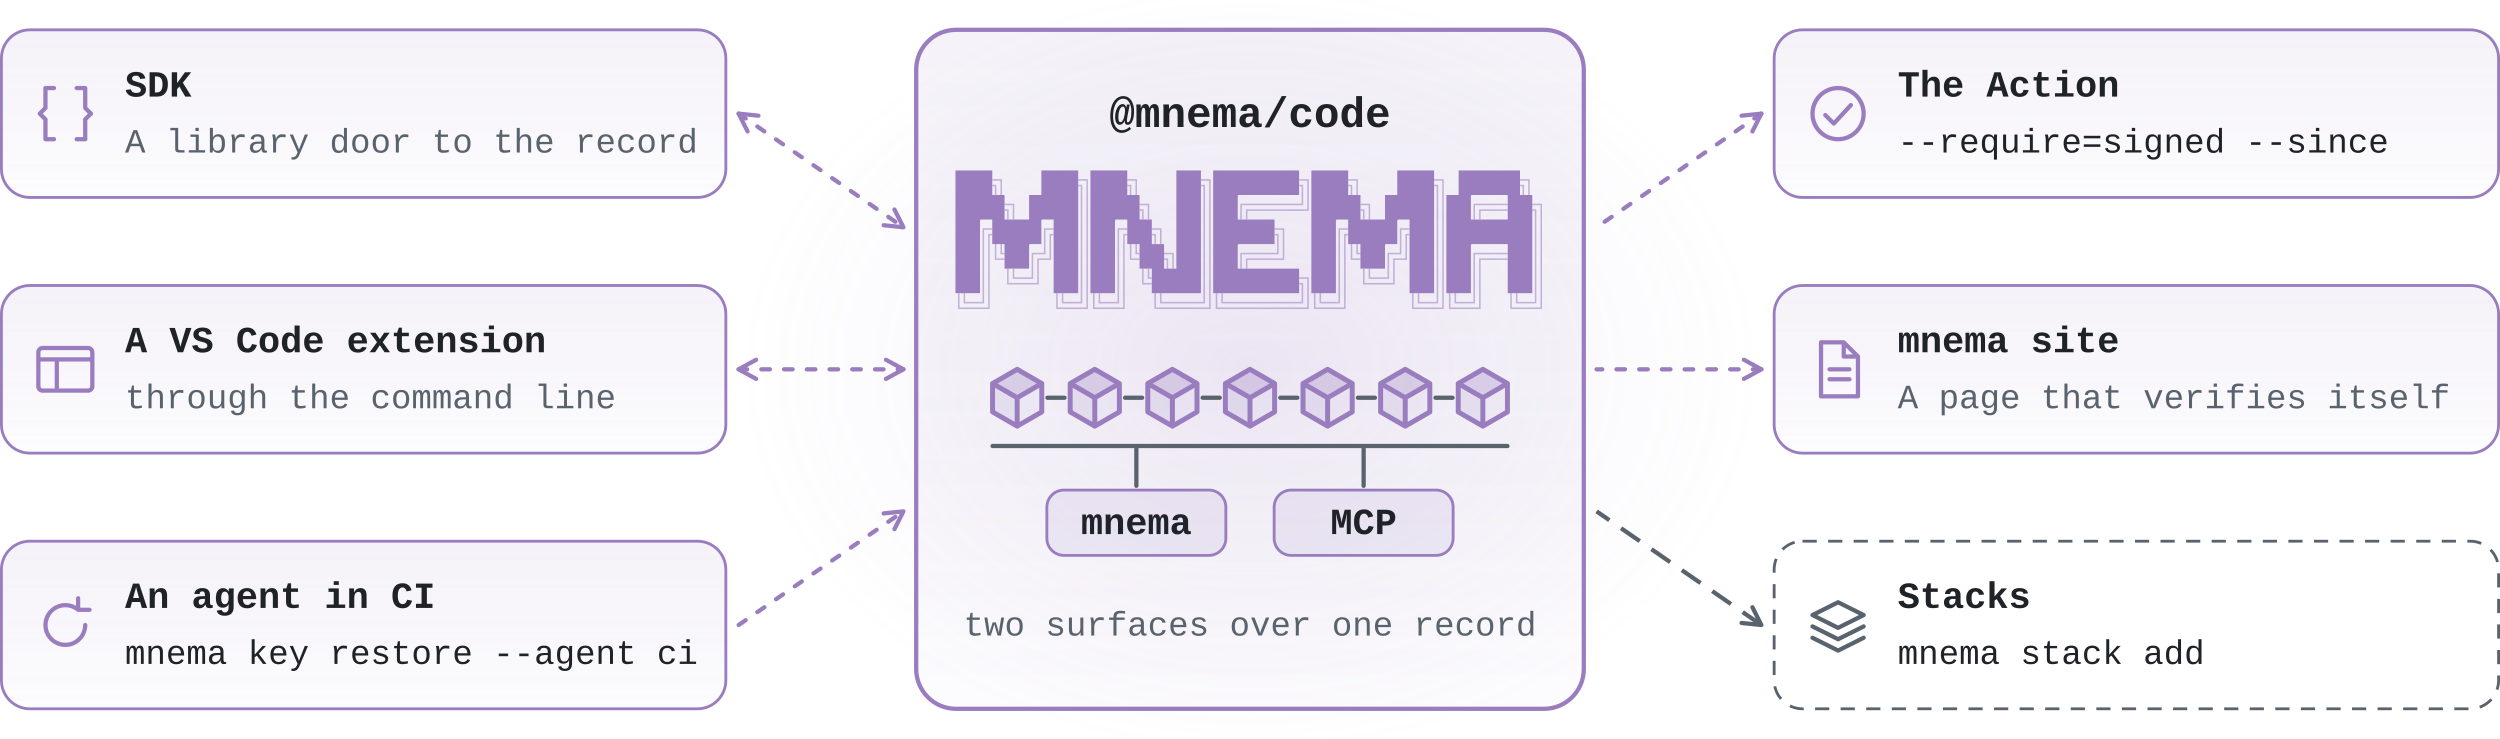
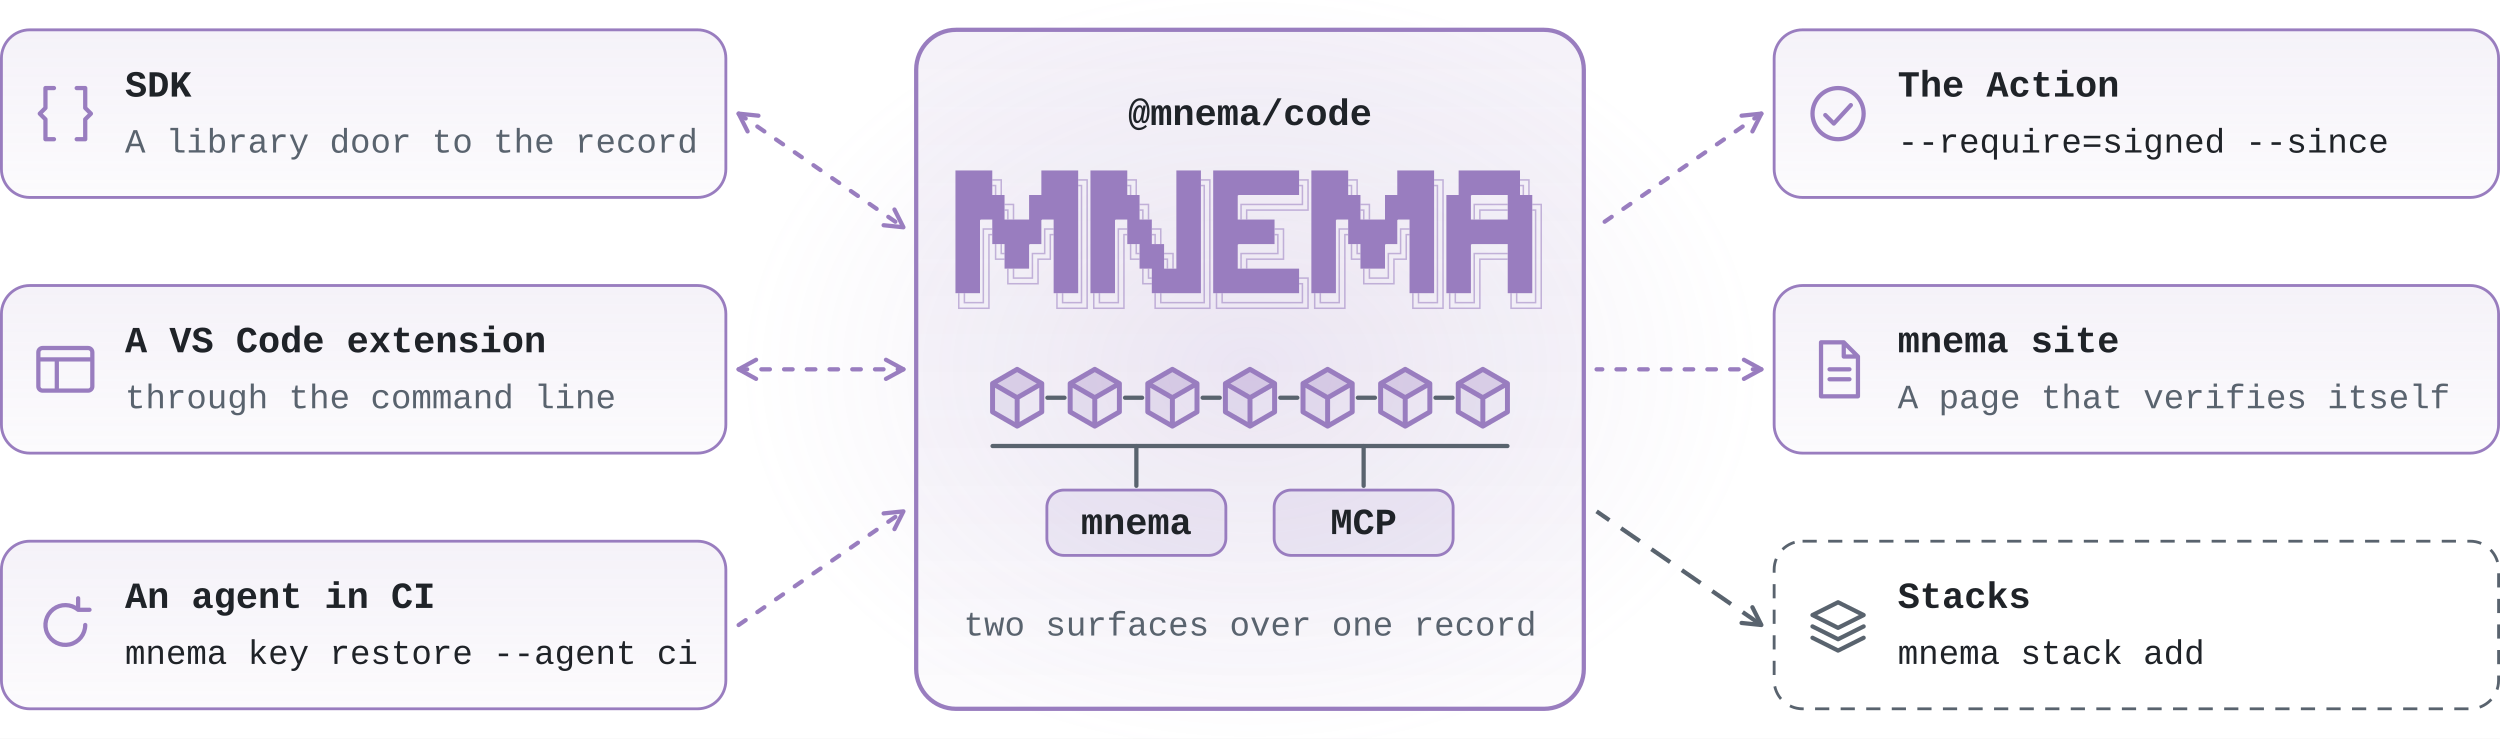
<svg xmlns="http://www.w3.org/2000/svg" width="880" height="260" viewBox="0 0 880 260" role="img" aria-label="The mnema family: @mnema/code, the command line and the MCP server over one record, with the SDK, a VS Code extension, an agent in CI, the GitHub Action, mnema site and Stacks around it">
  <style>
.a{animation-duration:14s;animation-iteration-count:infinite;animation-timing-function:ease-in-out}
@keyframes k0{0%{opacity:0}1.43%{opacity:0}3.57%{opacity:1}92.86%{opacity:1}95%{opacity:0}100%{opacity:0}}
@keyframes k1{0%{opacity:0}1.43%{opacity:0}3.57%{opacity:1}92.86%{opacity:1}95%{opacity:0}100%{opacity:0}}
@keyframes k2{0%{opacity:0}2.86%{opacity:0}5%{opacity:1}92.86%{opacity:1}95%{opacity:0}100%{opacity:0}}
@keyframes k3{0%{opacity:0}3.57%{opacity:0}5.71%{opacity:1}92.86%{opacity:1}95%{opacity:0}100%{opacity:0}}
@keyframes k4{0%{opacity:0}5.71%{opacity:0}7.86%{opacity:1}92.86%{opacity:1}95%{opacity:0}100%{opacity:0}}
@keyframes k5{0%{opacity:0}7.14%{opacity:0}9.29%{opacity:1}92.86%{opacity:1}95%{opacity:0}100%{opacity:0}}
@keyframes k6{0%{opacity:0}8.57%{opacity:0}10.71%{opacity:1}92.86%{opacity:1}95%{opacity:0}100%{opacity:0}}
@keyframes k7{0%{opacity:0}22.14%{opacity:0}24.29%{opacity:1}92.86%{opacity:1}95%{opacity:0}100%{opacity:0}}
@keyframes k8{0%{opacity:0}33.57%{opacity:0}35.71%{opacity:1}92.86%{opacity:1}95%{opacity:0}100%{opacity:0}}
@keyframes k9{0%{opacity:0}47.14%{opacity:0}49.29%{opacity:1}92.86%{opacity:1}95%{opacity:0}100%{opacity:0}}
@keyframes k10{0%{opacity:0}81.43%{opacity:0}83.57%{opacity:1}92.86%{opacity:1}95%{opacity:0}100%{opacity:0}}
@keyframes k11{0%{opacity:0}22.14%{opacity:0}23.21%{opacity:1}26.79%{opacity:0}100%{opacity:0}}
@keyframes k12{0%{opacity:0}33.57%{opacity:0}34.64%{opacity:1}38.21%{opacity:0}100%{opacity:0}}
@keyframes k13{0%{opacity:0}47.14%{opacity:0}48.21%{opacity:1}51.79%{opacity:0}100%{opacity:0}}
@keyframes k14{0%{opacity:0}81.43%{opacity:0}82.5%{opacity:1}86.07%{opacity:0}100%{opacity:0}}
@keyframes k15{0%{opacity:0}10%{opacity:0}12.14%{opacity:1}92.86%{opacity:1}95%{opacity:0}100%{opacity:0}}
@keyframes k16{0%{opacity:0}10.71%{opacity:0}12.86%{opacity:1}92.86%{opacity:1}95%{opacity:0}100%{opacity:0}}
@keyframes k17{0%{opacity:0}11.79%{opacity:0}13.93%{opacity:1}92.86%{opacity:1}95%{opacity:0}100%{opacity:0}}
@keyframes k18{0%{opacity:0}12.86%{opacity:0}15%{opacity:1}92.86%{opacity:1}95%{opacity:0}100%{opacity:0}}
@keyframes k19{0%{opacity:0}15.71%{opacity:0}17.86%{opacity:1}92.86%{opacity:1}95%{opacity:0}100%{opacity:0}}
@keyframes k20{0%{opacity:0}17.14%{opacity:0}19.29%{opacity:1}92.86%{opacity:1}95%{opacity:0}100%{opacity:0}}
@keyframes k21{0%{opacity:0}16.43%{opacity:0}18.57%{opacity:1}92.86%{opacity:1}95%{opacity:0}100%{opacity:0}}
@keyframes k22{0%{opacity:0}19.29%{opacity:0}21.43%{opacity:1}92.86%{opacity:1}95%{opacity:0}100%{opacity:0}}
- @keyframes k23{0%{stroke-dashoffset:70.46}16.43%{stroke-dashoffset:70.46}20%{stroke-dashoffset:0}23.21%{stroke-dashoffset:0}23.57%{stroke-dashoffset:70.46}100%{stroke-dashoffset:70.46}}
+ @keyframes k23{0%{stroke-dashoffset:70.46}16.43%{stroke-dashoffset:70.46}20%{stroke-dashoffset:0}23.21%{stroke-dashoffset:0}23.93%{stroke-dashoffset:70.46}100%{stroke-dashoffset:70.46}}
@keyframes k24{0%{opacity:0}16.43%{opacity:0}17.86%{opacity:1}21.43%{opacity:1}22.86%{opacity:0}100%{opacity:0}}
@keyframes k25{0%{transform:translate(260px,40px)}18.57%{transform:translate(260px,40px)}22.14%{transform:translate(318px,80px)}25.71%{transform:translate(260px,40px)}100%{transform:translate(260px,40px)}}
@keyframes k26{0%{opacity:0}18.57%{opacity:0}19.43%{opacity:1}24.86%{opacity:1}26.07%{opacity:0}100%{opacity:0}}
@keyframes k27{0%{opacity:0}25.36%{opacity:0}26.43%{opacity:1}30%{opacity:0}100%{opacity:0}}
@keyframes k28{0%{opacity:0}27.14%{opacity:0}29.29%{opacity:1}92.86%{opacity:1}95%{opacity:0}100%{opacity:0}}
@keyframes k29{0%{opacity:0}28.57%{opacity:0}30.71%{opacity:1}92.86%{opacity:1}95%{opacity:0}100%{opacity:0}}
@keyframes k30{0%{opacity:0}27.86%{opacity:0}30%{opacity:1}92.86%{opacity:1}95%{opacity:0}100%{opacity:0}}
@keyframes k31{0%{opacity:0}30.71%{opacity:0}32.86%{opacity:1}92.86%{opacity:1}95%{opacity:0}100%{opacity:0}}
- @keyframes k32{0%{stroke-dashoffset:58}27.86%{stroke-dashoffset:58}31.43%{stroke-dashoffset:0}34.64%{stroke-dashoffset:0}35%{stroke-dashoffset:58}100%{stroke-dashoffset:58}}
+ @keyframes k32{0%{stroke-dashoffset:58}27.86%{stroke-dashoffset:58}31.43%{stroke-dashoffset:0}34.64%{stroke-dashoffset:0}35.36%{stroke-dashoffset:58}100%{stroke-dashoffset:58}}
@keyframes k33{0%{opacity:0}27.86%{opacity:0}29.29%{opacity:1}32.86%{opacity:1}34.29%{opacity:0}100%{opacity:0}}
@keyframes k34{0%{transform:translate(260px,130px)}30%{transform:translate(260px,130px)}33.57%{transform:translate(318px,130px)}37.14%{transform:translate(260px,130px)}100%{transform:translate(260px,130px)}}
@keyframes k35{0%{opacity:0}30%{opacity:0}30.86%{opacity:1}36.29%{opacity:1}37.5%{opacity:0}100%{opacity:0}}
@keyframes k36{0%{opacity:0}36.79%{opacity:0}37.86%{opacity:1}41.43%{opacity:0}100%{opacity:0}}
@keyframes k37{0%{opacity:0}38.57%{opacity:0}40.71%{opacity:1}92.86%{opacity:1}95%{opacity:0}100%{opacity:0}}
@keyframes k38{0%{opacity:0}40%{opacity:0}42.14%{opacity:1}92.86%{opacity:1}95%{opacity:0}100%{opacity:0}}
@keyframes k39{0%{opacity:0}39.29%{opacity:0}41.43%{opacity:1}92.86%{opacity:1}95%{opacity:0}100%{opacity:0}}
@keyframes k40{0%{opacity:0}42.14%{opacity:0}44.29%{opacity:1}92.86%{opacity:1}95%{opacity:0}100%{opacity:0}}
- @keyframes k41{0%{stroke-dashoffset:70.46}39.29%{stroke-dashoffset:70.46}42.86%{stroke-dashoffset:0}46.07%{stroke-dashoffset:0}46.43%{stroke-dashoffset:70.46}100%{stroke-dashoffset:70.46}}
+ @keyframes k41{0%{stroke-dashoffset:70.46}39.29%{stroke-dashoffset:70.46}42.86%{stroke-dashoffset:0}46.07%{stroke-dashoffset:0}46.79%{stroke-dashoffset:70.46}100%{stroke-dashoffset:70.46}}
@keyframes k42{0%{opacity:0}39.29%{opacity:0}40.71%{opacity:1}44.29%{opacity:1}45.71%{opacity:0}100%{opacity:0}}
- @keyframes k43{0%{transform:translate(260px,220px)}42.14%{transform:translate(260px,220px)}47.14%{transform:translate(318px,180px)}47.86%{transform:translate(318px,180px)}48.21%{transform:translate(260px,220px)}100%{transform:translate(260px,220px)}}
+ @keyframes k43{0%{transform:translate(260px,220px)}42.14%{transform:translate(260px,220px)}47.14%{transform:translate(318px,180px)}47.86%{transform:translate(318px,180px)}48.57%{transform:translate(260px,220px)}100%{transform:translate(260px,220px)}}
@keyframes k44{0%{opacity:0}42.14%{opacity:0}43%{opacity:1}46.29%{opacity:1}47.5%{opacity:0}100%{opacity:0}}
@keyframes k45{0%{opacity:0}50%{opacity:0}52.14%{opacity:1}92.86%{opacity:1}95%{opacity:0}100%{opacity:0}}
@keyframes k46{0%{opacity:0}51.43%{opacity:0}53.57%{opacity:1}92.86%{opacity:1}95%{opacity:0}100%{opacity:0}}
@keyframes k47{0%{opacity:0}50.71%{opacity:0}52.86%{opacity:1}92.86%{opacity:1}95%{opacity:0}100%{opacity:0}}
@keyframes k48{0%{opacity:0}53.57%{opacity:0}55.71%{opacity:1}92.86%{opacity:1}95%{opacity:0}100%{opacity:0}}
- @keyframes k49{0%{stroke-dashoffset:70.46}50.71%{stroke-dashoffset:70.46}54.29%{stroke-dashoffset:0}57.5%{stroke-dashoffset:0}57.86%{stroke-dashoffset:70.46}100%{stroke-dashoffset:70.46}}
+ @keyframes k49{0%{stroke-dashoffset:70.46}50.71%{stroke-dashoffset:70.46}54.29%{stroke-dashoffset:0}57.5%{stroke-dashoffset:0}58.21%{stroke-dashoffset:70.46}100%{stroke-dashoffset:70.46}}
@keyframes k50{0%{opacity:0}50.71%{opacity:0}52.14%{opacity:1}55.71%{opacity:1}57.14%{opacity:0}100%{opacity:0}}
- @keyframes k51{0%{transform:translate(562px,80px)}53.57%{transform:translate(562px,80px)}58.57%{transform:translate(620px,40px)}59.29%{transform:translate(620px,40px)}59.64%{transform:translate(562px,80px)}100%{transform:translate(562px,80px)}}
+ @keyframes k51{0%{transform:translate(562px,80px)}53.57%{transform:translate(562px,80px)}58.57%{transform:translate(620px,40px)}59.29%{transform:translate(620px,40px)}60%{transform:translate(562px,80px)}100%{transform:translate(562px,80px)}}
@keyframes k52{0%{opacity:0}53.57%{opacity:0}54.43%{opacity:1}57.71%{opacity:1}58.93%{opacity:0}100%{opacity:0}}
@keyframes k53{0%{opacity:0}53.57%{opacity:0}54.64%{opacity:0.9}58.93%{opacity:0}100%{opacity:0}}
@keyframes k54{0%{opacity:0}58.21%{opacity:0}59.29%{opacity:1}62.86%{opacity:0}100%{opacity:0}}
@keyframes k55{0%{opacity:0}61.43%{opacity:0}63.57%{opacity:1}92.86%{opacity:1}95%{opacity:0}100%{opacity:0}}
@keyframes k56{0%{opacity:0}62.86%{opacity:0}65%{opacity:1}92.86%{opacity:1}95%{opacity:0}100%{opacity:0}}
@keyframes k57{0%{opacity:0}62.14%{opacity:0}64.29%{opacity:1}92.86%{opacity:1}95%{opacity:0}100%{opacity:0}}
@keyframes k58{0%{opacity:0}65%{opacity:0}67.14%{opacity:1}92.86%{opacity:1}95%{opacity:0}100%{opacity:0}}
- @keyframes k59{0%{stroke-dashoffset:58}62.14%{stroke-dashoffset:58}65.71%{stroke-dashoffset:0}68.93%{stroke-dashoffset:0}69.29%{stroke-dashoffset:58}100%{stroke-dashoffset:58}}
+ @keyframes k59{0%{stroke-dashoffset:58}62.14%{stroke-dashoffset:58}65.71%{stroke-dashoffset:0}68.93%{stroke-dashoffset:0}69.64%{stroke-dashoffset:58}100%{stroke-dashoffset:58}}
@keyframes k60{0%{opacity:0}62.14%{opacity:0}63.57%{opacity:1}67.14%{opacity:1}68.57%{opacity:0}100%{opacity:0}}
- @keyframes k61{0%{transform:translate(562px,130px)}65%{transform:translate(562px,130px)}70%{transform:translate(620px,130px)}70.71%{transform:translate(620px,130px)}71.07%{transform:translate(562px,130px)}100%{transform:translate(562px,130px)}}
+ @keyframes k61{0%{transform:translate(562px,130px)}65%{transform:translate(562px,130px)}70%{transform:translate(620px,130px)}70.71%{transform:translate(620px,130px)}71.43%{transform:translate(562px,130px)}100%{transform:translate(562px,130px)}}
@keyframes k62{0%{opacity:0}65%{opacity:0}65.86%{opacity:1}69.14%{opacity:1}70.36%{opacity:0}100%{opacity:0}}
@keyframes k63{0%{opacity:0}65%{opacity:0}66.07%{opacity:0.9}70.36%{opacity:0}100%{opacity:0}}
@keyframes k64{0%{opacity:0}69.64%{opacity:0}70.71%{opacity:1}74.29%{opacity:0}100%{opacity:0}}
@keyframes k65{0%{opacity:0}72.86%{opacity:0}75%{opacity:1}92.86%{opacity:1}95%{opacity:0}100%{opacity:0}}
@keyframes k66{0%{opacity:0}74.29%{opacity:0}76.43%{opacity:1}92.86%{opacity:1}95%{opacity:0}100%{opacity:0}}
@keyframes k67{0%{opacity:0}73.57%{opacity:0}75.71%{opacity:1}92.86%{opacity:1}95%{opacity:0}100%{opacity:0}}
@keyframes k68{0%{opacity:0}76.43%{opacity:0}78.57%{opacity:1}92.86%{opacity:1}95%{opacity:0}100%{opacity:0}}
- @keyframes k69{0%{stroke-dashoffset:70.46}73.57%{stroke-dashoffset:70.46}77.14%{stroke-dashoffset:0}80.36%{stroke-dashoffset:0}80.71%{stroke-dashoffset:70.46}100%{stroke-dashoffset:70.46}}
+ @keyframes k69{0%{stroke-dashoffset:70.46}73.57%{stroke-dashoffset:70.46}77.14%{stroke-dashoffset:0}80.36%{stroke-dashoffset:0}81.07%{stroke-dashoffset:70.46}100%{stroke-dashoffset:70.46}}
@keyframes k70{0%{opacity:0}73.57%{opacity:0}75%{opacity:1}78.57%{opacity:1}80%{opacity:0}100%{opacity:0}}
- @keyframes k71{0%{transform:translate(562px,180px)}76.43%{transform:translate(562px,180px)}81.43%{transform:translate(620px,220px)}82.14%{transform:translate(620px,220px)}82.5%{transform:translate(562px,180px)}100%{transform:translate(562px,180px)}}
+ @keyframes k71{0%{transform:translate(562px,180px)}76.43%{transform:translate(562px,180px)}81.43%{transform:translate(620px,220px)}82.14%{transform:translate(620px,220px)}82.86%{transform:translate(562px,180px)}100%{transform:translate(562px,180px)}}
@keyframes k72{0%{opacity:0}76.43%{opacity:0}77.29%{opacity:1}80.57%{opacity:1}81.79%{opacity:0}100%{opacity:0}}
@keyframes k73{0%{opacity:0}76.43%{opacity:0}77.5%{opacity:0.9}81.79%{opacity:0}100%{opacity:0}}
@keyframes k74{0%{opacity:0}81.07%{opacity:0}82.14%{opacity:1}85.71%{opacity:0}100%{opacity:0}}
@media (prefers-reduced-motion: reduce){.a{animation:none!important}}
</style>
  <defs>
    <radialGradient id="glow" cx="0.5" cy="0.5" r="0.5">
      <stop offset="0" stop-color="#997dbf" stop-opacity="0.14" />
      <stop offset="0.6" stop-color="#997dbf" stop-opacity="0.05" />
      <stop offset="1" stop-color="#997dbf" stop-opacity="0" />
    </radialGradient>
    <linearGradient id="tint" x1="0" y1="0" x2="0" y2="1">
      <stop offset="0" stop-color="#997dbf" stop-opacity="0.1" />
      <stop offset="1" stop-color="#997dbf" stop-opacity="0.03" />
    </linearGradient>
  </defs>
  <rect width="880" height="260" fill="#ffffff" />
  <ellipse class="a" style="animation-name:k0" cx="440" cy="130" rx="180" ry="135" fill="url(#glow)" />
  <rect class="a" style="animation-name:k1" x="322.5" y="10.5" width="235" height="239" rx="14" fill="url(#tint)" stroke="#997dbf" stroke-width="1.5" />
-   <text class="a" style="animation-name:k2" x="440" y="44.7" font-family="ui-monospace,SFMono-Regular,'SF Mono',Menlo,Consolas,'Liberation Mono',monospace" font-size="15" font-weight="600" fill="#1f2328" text-anchor="middle">@mnema/code</text>
+   <text class="a" style="animation-name:k2" x="440" y="44" font-family="ui-monospace,SFMono-Regular,'SF Mono',Menlo,Consolas,'Liberation Mono',monospace" font-size="13" font-weight="600" fill="#1f2328" text-anchor="middle">@mnema/code</text>
  <g class="a" style="animation-name:k3">
    <g transform="translate(336.32 60) scale(0.36)">
      <path data-of="blocks" fill="#997dbf" d="M0 0h12.5v24.5h-12.5zM12 0h12.5v24.5h-12.5zM24 0h12v24.5h-12zM84 0h12.5v24.5h-12.5zM96 0h12.5v24.5h-12.5zM108 0h12v24.5h-12zM132 0h12.5v24.5h-12.5zM144 0h12.5v24.5h-12.5zM156 0h12v24.5h-12zM216 0h12.5v24.5h-12.5zM228 0h12v24.5h-12zM252 0h12.5v24.5h-12.5zM264 0h12.5v24.5h-12.5zM276 0h12.5v24h-12.5zM288 0h12.5v24h-12.5zM300 0h12.5v24h-12.5zM312 0h12.5v24h-12.5zM324 0h12v24h-12zM348 0h12.5v24.5h-12.5zM360 0h12.5v24.5h-12.5zM372 0h12v24.5h-12zM432 0h12.5v24.5h-12.5zM444 0h12.5v24.5h-12.5zM456 0h12v24.5h-12zM492 0h12.5v24.5h-12.5zM504 0h12.5v24h-12.5zM516 0h12.5v24h-12.5zM528 0h12.5v24h-12.5zM540 0h12v24.5h-12zM0 24h12.5v24.5h-12.5zM12 24h12.5v24.5h-12.5zM24 24h12.5v24h-12.5zM36 24h12v24.5h-12zM72 24h12.5v24.5h-12.5zM84 24h12.5v24h-12.5zM96 24h12.5v24.5h-12.5zM108 24h12v24.5h-12zM132 24h12.5v24.5h-12.5zM144 24h12.5v24.5h-12.5zM156 24h12.5v24h-12.5zM168 24h12v24.5h-12zM216 24h12.5v24.5h-12.5zM228 24h12v24.5h-12zM252 24h12.5v24.5h-12.5zM264 24h12v24.5h-12zM348 24h12.5v24.5h-12.5zM360 24h12.5v24.5h-12.5zM372 24h12.5v24h-12.5zM384 24h12v24.5h-12zM420 24h12.5v24.5h-12.5zM432 24h12.5v24h-12.5zM444 24h12.5v24.5h-12.5zM456 24h12v24.5h-12zM480 24h12.5v24.5h-12.5zM492 24h12v24.5h-12zM540 24h12.5v24.5h-12.5zM552 24h12v24.5h-12zM0 48h12.5v24.5h-12.5zM12 48h12v24.5h-12zM36 48h12.5v24h-12.5zM48 48h12.5v24.5h-12.5zM60 48h12.5v24.5h-12.5zM72 48h12v24h-12zM96 48h12.5v24.5h-12.5zM108 48h12v24.5h-12zM132 48h12.5v24.5h-12.5zM144 48h12v24.5h-12zM168 48h12.5v24h-12.5zM180 48h12v24.5h-12zM216 48h12.5v24.5h-12.5zM228 48h12v24.5h-12zM252 48h12.5v24.5h-12.5zM264 48h12.5v24.5h-12.5zM276 48h12.5v24h-12.5zM288 48h12.5v24h-12.5zM300 48h12v24h-12zM348 48h12.5v24.5h-12.5zM360 48h12v24.5h-12zM384 48h12.5v24h-12.5zM396 48h12.5v24.5h-12.5zM408 48h12.5v24.5h-12.5zM420 48h12v24h-12zM444 48h12.5v24.5h-12.5zM456 48h12v24.5h-12zM480 48h12.5v24.5h-12.5zM492 48h12.5v24.5h-12.5zM504 48h12.5v24h-12.5zM516 48h12.5v24h-12.5zM528 48h12.5v24h-12.5zM540 48h12.5v24.5h-12.5zM552 48h12v24.5h-12zM0 72h12.5v24.5h-12.5zM12 72h12v24.5h-12zM48 72h12.5v24h-12.5zM60 72h12v24h-12zM96 72h12.5v24.5h-12.5zM108 72h12v24.5h-12zM132 72h12.5v24.5h-12.5zM144 72h12v24.5h-12zM180 72h12.5v24h-12.5zM192 72h12v24.5h-12zM216 72h12.5v24.5h-12.5zM228 72h12v24.5h-12zM252 72h12.5v24.5h-12.5zM264 72h12v24.5h-12zM348 72h12.5v24.5h-12.5zM360 72h12v24.5h-12zM396 72h12.5v24h-12.5zM408 72h12v24h-12zM444 72h12.5v24.5h-12.5zM456 72h12v24.5h-12zM480 72h12.5v24.5h-12.5zM492 72h12v24.5h-12zM540 72h12.5v24.5h-12.5zM552 72h12v24.5h-12zM0 96h12.5v24h-12.5zM12 96h12v24h-12zM96 96h12.5v24h-12.5zM108 96h12v24h-12zM132 96h12.5v24h-12.5zM144 96h12v24h-12zM192 96h12.5v24h-12.5zM204 96h12.5v24h-12.5zM216 96h12.5v24h-12.5zM228 96h12v24h-12zM252 96h12.5v24h-12.5zM264 96h12.5v24h-12.5zM276 96h12.5v24h-12.5zM288 96h12.5v24h-12.5zM300 96h12.5v24h-12.5zM312 96h12.5v24h-12.5zM324 96h12v24h-12zM348 96h12.5v24h-12.5zM360 96h12v24h-12zM444 96h12.5v24h-12.5zM456 96h12v24h-12zM480 96h12.5v24h-12.5zM492 96h12v24h-12zM540 96h12.5v24h-12.5zM552 96h12v24h-12z" />
      <path data-of="lines" fill="none" stroke="#997dbf" stroke-opacity="0.55" stroke-width="1.5" stroke-linejoin="miter" d="M36 9.25L44.75 9.25L44.75 24M36 14.75L39.25 14.75L39.25 24M120 9.25L128.75 9.25L128.75 24M120 14.75L123.25 14.75L123.25 24M168 9.25L176.75 9.25L176.75 24M168 14.75L171.25 14.75L171.25 24M240 9.25L248.75 9.25L248.75 24M240 14.75L243.25 14.75L243.25 24M336 9.25L344.75 9.25L344.75 24M336 14.75L339.25 14.75L339.25 24M384 9.25L392.75 9.25L392.75 24M384 14.75L387.25 14.75L387.25 24M468 9.25L476.75 9.25L476.75 24M468 14.75L471.25 14.75L471.25 24M552 9.25L560.75 9.25L560.75 24M552 14.75L555.25 14.75L555.25 24M48 33.25L56.75 33.25L56.75 48M48 38.75L51.25 38.75L51.25 48M123.25 24L123.25 48M128.75 24L128.75 48M180 33.25L188.75 33.25L188.75 48M180 38.75L183.25 38.75L183.25 48M243.25 24L243.25 48M248.75 24L248.75 48M288 33.25L279.25 33.25L279.25 48M288 38.75L284.75 38.75L284.75 48M288 33.25L300 33.25M288 38.75L300 38.75M300 33.25L312 33.25M300 38.75L312 38.75M312 33.25L324 33.25M312 38.75L324 38.75M324 33.25L336 33.25M324 38.75L336 38.75M344.75 24L344.75 38.75L336 38.75M339.25 24L339.25 33.25L336 33.25M396 33.25L404.75 33.25L404.75 48M396 38.75L399.25 38.75L399.25 48M471.25 24L471.25 48M476.75 24L476.75 48M516 33.25L507.25 33.25L507.25 48M516 38.75L512.75 38.75L512.75 48M516 33.25L528 33.25M516 38.75L528 38.75M528 33.25L540 33.25M528 38.75L540 38.75M564 33.25L572.75 33.25L572.75 48M564 38.75L567.25 38.75L567.25 48M36 57.25L27.25 57.25L27.25 72M36 62.75L32.75 62.75L32.75 72M96 57.25L87.25 57.25L87.25 72M96 62.75L92.75 62.75L92.75 72M123.25 48L123.25 72M128.75 48L128.75 72M168 57.25L159.25 57.25L159.25 72M168 62.75L164.75 62.75L164.75 72M192 57.25L200.75 57.25L200.75 72M192 62.75L195.25 62.75L195.25 72M243.25 48L243.25 72M248.75 48L248.75 72M312 57.25L320.75 57.25L320.75 72M312 62.75L315.25 62.75L315.25 72M384 57.25L375.25 57.25L375.25 72M384 62.75L380.75 62.75L380.75 72M444 57.25L435.25 57.25L435.25 72M444 62.75L440.75 62.75L440.75 72M471.25 48L471.25 72M476.75 48L476.75 72M567.25 48L567.25 72M572.75 48L572.75 72M27.25 72L27.25 96M32.75 72L32.75 96M39.25 72L39.25 86.75L48 86.75M44.75 72L44.75 81.25L48 81.25M84 81.25L75.25 81.25L75.25 96M84 86.75L80.75 86.75L80.75 96M92.75 72L92.75 86.75L84 86.75M87.25 72L87.25 81.25L84 81.25M123.25 72L123.25 96M128.75 72L128.75 96M159.25 72L159.25 96M164.75 72L164.75 96M171.25 72L171.25 86.75L180 86.75M176.75 72L176.75 81.25L180 81.25M204 81.25L212.75 81.25L212.75 96M204 86.75L207.25 86.75L207.25 96M243.25 72L243.25 96M248.75 72L248.75 96M288 81.25L279.25 81.25L279.25 96M288 86.75L284.75 86.75L284.75 96M288 81.25L300 81.25M288 86.75L300 86.75M300 81.25L312 81.25M300 86.75L312 86.75M320.75 72L320.75 86.75L312 86.75M315.25 72L315.25 81.25L312 81.25M375.25 72L375.25 96M380.75 72L380.75 96M387.25 72L387.25 86.75L396 86.75M392.75 72L392.75 81.25L396 81.25M432 81.25L423.25 81.25L423.25 96M432 86.75L428.75 86.75L428.75 96M440.75 72L440.75 86.75L432 86.75M435.25 72L435.25 81.25L432 81.25M471.25 72L471.25 96M476.75 72L476.75 96M516 81.25L507.25 81.25L507.25 96M516 86.75L512.75 86.75L512.75 96M516 81.25L528 81.25M516 86.75L528 86.75M528 81.25L540 81.25M528 86.75L540 86.75M567.25 72L567.25 96M572.75 72L572.75 96M27.25 96L27.25 120M32.75 96L32.75 120M51.25 96L51.25 110.75L60 110.75M56.75 96L56.75 105.25L60 105.25M60 105.25L72 105.25M60 110.75L72 110.75M80.75 96L80.75 110.75L72 110.75M75.25 96L75.25 105.25L72 105.25M123.25 96L123.25 120M128.75 96L128.75 120M159.25 96L159.25 120M164.75 96L164.75 120M183.25 96L183.25 110.75L192 110.75M188.75 96L188.75 105.25L192 105.25M243.25 96L243.25 120M248.75 96L248.75 120M336 105.25L344.75 105.25L344.75 120M336 110.75L339.25 110.75L339.25 120M375.25 96L375.25 120M380.75 96L380.75 120M399.25 96L399.25 110.75L408 110.75M404.75 96L404.75 105.25L408 105.25M408 105.25L420 105.25M408 110.75L420 110.75M428.75 96L428.75 110.75L420 110.75M423.25 96L423.25 105.25L420 105.25M471.25 96L471.25 120M476.75 96L476.75 120M507.25 96L507.25 120M512.75 96L512.75 120M567.25 96L567.25 120M572.75 96L572.75 120M3.25 120L3.25 134.75L12 134.75M8.75 120L8.75 129.25L12 129.25M12 129.25L24 129.25M12 134.75L24 134.75M32.75 120L32.75 134.75L24 134.75M27.25 120L27.25 129.25L24 129.25M99.25 120L99.25 134.75L108 134.75M104.75 120L104.75 129.25L108 129.25M108 129.25L120 129.25M108 134.75L120 134.75M128.75 120L128.75 134.75L120 134.75M123.25 120L123.25 129.25L120 129.25M135.25 120L135.25 134.75L144 134.75M140.75 120L140.75 129.25L144 129.25M144 129.25L156 129.25M144 134.75L156 134.75M164.75 120L164.75 134.75L156 134.75M159.25 120L159.25 129.25L156 129.25M195.25 120L195.25 134.75L204 134.75M200.75 120L200.75 129.25L204 129.25M204 129.25L216 129.25M204 134.75L216 134.75M216 129.25L228 129.25M216 134.75L228 134.75M228 129.25L240 129.25M228 134.75L240 134.75M248.75 120L248.75 134.75L240 134.75M243.25 120L243.25 129.25L240 129.25M255.25 120L255.25 134.75L264 134.75M260.75 120L260.75 129.25L264 129.25M264 129.25L276 129.25M264 134.75L276 134.75M276 129.25L288 129.25M276 134.75L288 134.75M288 129.25L300 129.25M288 134.75L300 134.75M300 129.25L312 129.25M300 134.75L312 134.75M312 129.25L324 129.25M312 134.75L324 134.75M324 129.25L336 129.25M324 134.75L336 134.75M344.75 120L344.75 134.75L336 134.75M339.25 120L339.25 129.25L336 129.25M351.25 120L351.25 134.75L360 134.75M356.75 120L356.75 129.25L360 129.25M360 129.25L372 129.25M360 134.75L372 134.75M380.75 120L380.75 134.75L372 134.75M375.25 120L375.25 129.25L372 129.25M447.25 120L447.25 134.75L456 134.75M452.75 120L452.75 129.25L456 129.25M456 129.25L468 129.25M456 134.75L468 134.75M476.75 120L476.75 134.75L468 134.75M471.25 120L471.25 129.25L468 129.25M483.25 120L483.25 134.75L492 134.75M488.75 120L488.75 129.25L492 129.25M492 129.25L504 129.25M492 134.75L504 134.75M512.75 120L512.75 134.75L504 134.75M507.25 120L507.25 129.25L504 129.25M543.25 120L543.25 134.75L552 134.75M548.75 120L548.75 129.25L552 129.25M552 129.25L564 129.25M552 134.75L564 134.75M572.75 120L572.75 134.75L564 134.75M567.25 120L567.25 129.25L564 129.25" />
    </g>
  </g>
  <g class="a" style="animation-name:k4">
    <path d="M358.04 130L366.7 135L358.04 140L349.38 135z" fill="#997dbf" fill-opacity="0.3" />
    <path d="M349.38 135L358.04 140L358.04 150L349.38 145z" fill="#997dbf" fill-opacity="0.16" />
    <path d="M358.04 140L366.7 135L366.7 145L358.04 150z" fill="#997dbf" fill-opacity="0.06" />
    <path d="M358.04 130L366.7 135L366.7 145L358.04 150L349.38 145L349.38 135zM349.38 135L358.04 140L366.7 135M358.04 140V150" fill="none" stroke="#997dbf" stroke-width="1.75" stroke-linejoin="round" />
  </g>
  <g class="a" style="animation-name:k5">
    <path d="M368.7 140H374.7" stroke="#59636e" stroke-width="1.5" stroke-linecap="round" />
    <path d="M385.36 130L394.02 135L385.36 140L376.7 135z" fill="#997dbf" fill-opacity="0.3" />
    <path d="M376.7 135L385.36 140L385.36 150L376.7 145z" fill="#997dbf" fill-opacity="0.16" />
    <path d="M385.36 140L394.02 135L394.02 145L385.36 150z" fill="#997dbf" fill-opacity="0.06" />
    <path d="M385.36 130L394.02 135L394.02 145L385.36 150L376.7 145L376.7 135zM376.7 135L385.36 140L394.02 135M385.36 140V150" fill="none" stroke="#997dbf" stroke-width="1.75" stroke-linejoin="round" />
  </g>
  <g class="a" style="animation-name:k6">
    <path d="M396.02 140H402.02" stroke="#59636e" stroke-width="1.5" stroke-linecap="round" />
    <path d="M412.68 130L421.34 135L412.68 140L404.02 135z" fill="#997dbf" fill-opacity="0.3" />
    <path d="M404.02 135L412.68 140L412.68 150L404.02 145z" fill="#997dbf" fill-opacity="0.16" />
    <path d="M412.68 140L421.34 135L421.34 145L412.68 150z" fill="#997dbf" fill-opacity="0.06" />
    <path d="M412.68 130L421.34 135L421.34 145L412.68 150L404.02 145L404.02 135zM404.02 135L412.68 140L421.34 135M412.68 140V150" fill="none" stroke="#997dbf" stroke-width="1.75" stroke-linejoin="round" />
  </g>
  <g class="a" style="animation-name:k7">
    <path d="M423.34 140H429.34" stroke="#59636e" stroke-width="1.5" stroke-linecap="round" />
    <path d="M440 130L448.66 135L440 140L431.34 135z" fill="#997dbf" fill-opacity="0.3" />
    <path d="M431.34 135L440 140L440 150L431.34 145z" fill="#997dbf" fill-opacity="0.16" />
    <path d="M440 140L448.66 135L448.66 145L440 150z" fill="#997dbf" fill-opacity="0.06" />
    <path d="M440 130L448.66 135L448.66 145L440 150L431.34 145L431.34 135zM431.34 135L440 140L448.66 135M440 140V150" fill="none" stroke="#997dbf" stroke-width="1.75" stroke-linejoin="round" />
  </g>
  <g class="a" style="animation-name:k8">
    <path d="M450.66 140H456.66" stroke="#59636e" stroke-width="1.5" stroke-linecap="round" />
    <path d="M467.32 130L475.98 135L467.32 140L458.66 135z" fill="#997dbf" fill-opacity="0.3" />
    <path d="M458.66 135L467.32 140L467.32 150L458.66 145z" fill="#997dbf" fill-opacity="0.16" />
    <path d="M467.32 140L475.98 135L475.98 145L467.32 150z" fill="#997dbf" fill-opacity="0.06" />
    <path d="M467.32 130L475.98 135L475.98 145L467.32 150L458.66 145L458.66 135zM458.66 135L467.32 140L475.98 135M467.32 140V150" fill="none" stroke="#997dbf" stroke-width="1.75" stroke-linejoin="round" />
  </g>
  <g class="a" style="animation-name:k9">
    <path d="M477.98 140H483.98" stroke="#59636e" stroke-width="1.5" stroke-linecap="round" />
    <path d="M494.64 130L503.3 135L494.64 140L485.98 135z" fill="#997dbf" fill-opacity="0.3" />
    <path d="M485.98 135L494.64 140L494.64 150L485.98 145z" fill="#997dbf" fill-opacity="0.16" />
    <path d="M494.64 140L503.3 135L503.3 145L494.64 150z" fill="#997dbf" fill-opacity="0.06" />
    <path d="M494.64 130L503.3 135L503.3 145L494.64 150L485.98 145L485.98 135zM485.98 135L494.64 140L503.3 135M494.64 140V150" fill="none" stroke="#997dbf" stroke-width="1.75" stroke-linejoin="round" />
  </g>
  <g class="a" style="animation-name:k10">
    <path d="M505.3 140H511.3" stroke="#59636e" stroke-width="1.5" stroke-linecap="round" />
    <path d="M521.96 130L530.62 135L521.96 140L513.3 135z" fill="#997dbf" fill-opacity="0.3" />
    <path d="M513.3 135L521.96 140L521.96 150L513.3 145z" fill="#997dbf" fill-opacity="0.16" />
    <path d="M521.96 140L530.62 135L530.62 145L521.96 150z" fill="#997dbf" fill-opacity="0.06" />
    <path d="M521.96 130L530.62 135L530.62 145L521.96 150L513.3 145L513.3 135zM513.3 135L521.96 140L530.62 135M521.96 140V150" fill="none" stroke="#997dbf" stroke-width="1.75" stroke-linejoin="round" />
  </g>
  <path class="a" style="animation-name:k11" opacity="0" d="M440 130L448.66 135L448.66 145L440 150L431.34 145L431.34 135z" fill="#997dbf" fill-opacity="0.85" />
  <path class="a" style="animation-name:k12" opacity="0" d="M467.32 130L475.98 135L475.98 145L467.32 150L458.66 145L458.66 135z" fill="#997dbf" fill-opacity="0.85" />
  <path class="a" style="animation-name:k13" opacity="0" d="M494.64 130L503.3 135L503.3 145L494.64 150L485.98 145L485.98 135z" fill="#997dbf" fill-opacity="0.85" />
  <path class="a" style="animation-name:k14" opacity="0" d="M521.96 130L530.62 135L530.62 145L521.96 150L513.3 145L513.3 135z" fill="#997dbf" fill-opacity="0.85" />
  <path class="a" style="animation-name:k15" d="M349.38 157H530.62" stroke="#59636e" stroke-width="1.5" stroke-linecap="round" />
  <g class="a" style="animation-name:k16">
    <path d="M400 171V157" stroke="#59636e" stroke-width="1.5" stroke-linecap="round" />
    <rect x="368.5" y="172.5" width="63" height="23" rx="6" fill="#997dbf" fill-opacity="0.12" stroke="#997dbf" />
    <text x="400" y="188" font-family="ui-monospace,SFMono-Regular,'SF Mono',Menlo,Consolas,'Liberation Mono',monospace" font-size="13" font-weight="600" fill="#1f2328" text-anchor="middle">mnema</text>
  </g>
  <g class="a" style="animation-name:k17">
    <path d="M480 171V157" stroke="#59636e" stroke-width="1.5" stroke-linecap="round" />
    <rect x="448.5" y="172.5" width="63" height="23" rx="6" fill="#997dbf" fill-opacity="0.12" stroke="#997dbf" />
    <text x="480" y="188" font-family="ui-monospace,SFMono-Regular,'SF Mono',Menlo,Consolas,'Liberation Mono',monospace" font-size="13" font-weight="600" fill="#1f2328" text-anchor="middle">MCP</text>
  </g>
  <text class="a" style="animation-name:k18" x="440" y="223.7" font-family="ui-monospace,SFMono-Regular,'SF Mono',Menlo,Consolas,'Liberation Mono',monospace" font-size="12" fill="#59636e" text-anchor="middle">two surfaces over one record</text>
  <g class="a" style="animation-name:k19">
    <rect x="0.5" y="10.5" width="255" height="59" rx="10" fill="url(#tint)" stroke="#997dbf" />
    <path transform="translate(12 29)" d="M7 2H4V9L2 11L4 13V20H7M15 2H18V9L20 11L18 13V20H15" fill="none" stroke="#997dbf" stroke-width="1.5" stroke-linecap="round" stroke-linejoin="round" />
    <text x="44" y="34" font-family="ui-monospace,SFMono-Regular,'SF Mono',Menlo,Consolas,'Liberation Mono',monospace" font-size="13" font-weight="600" fill="#1f2328">SDK</text>
  </g>
  <text class="a" style="animation-name:k20" x="44" y="53.7" font-family="ui-monospace,SFMono-Regular,'SF Mono',Menlo,Consolas,'Liberation Mono',monospace" font-size="12" fill="#59636e">A library door to the record</text>
  <path class="a" style="animation-name:k21" d="M260 40L318 80" fill="none" stroke="#997dbf" stroke-dasharray="3 5" stroke-linecap="round" stroke-width="1.5" />
  <path class="a" style="animation-name:k22" d="M314.85 73.75L318 80L311.04 79.28M263.15 46.25L260 40L266.96 40.72" fill="none" stroke="#997dbf" stroke-width="1.5" stroke-linecap="round" stroke-linejoin="round" />
  <path class="a" style="animation-name:k23,k24" opacity="0" d="M260 40L318 80" fill="none" stroke="#997dbf" stroke-width="2" stroke-linecap="round" stroke-dasharray="70.46 70.46" />
  <g class="a" style="animation-name:k25,k26" opacity="0">
    <circle r="8" fill="#997dbf" fill-opacity="0.22" />
    <circle r="4" fill="#997dbf" />
  </g>
  <rect class="a" style="animation-name:k27" opacity="0" x="0.5" y="10.5" width="255" height="59" rx="10" fill="#997dbf" fill-opacity="0.14" stroke="#997dbf" stroke-width="1.5" />
  <g class="a" style="animation-name:k28">
    <rect x="0.5" y="100.5" width="255" height="59" rx="10" fill="url(#tint)" stroke="#997dbf" />
    <path transform="translate(12 119)" d="M3 3.5H19A1.5 1.5 0 0 1 20.5 5V17A1.5 1.5 0 0 1 19 18.5H3A1.5 1.5 0 0 1 1.5 17V5A1.5 1.5 0 0 1 3 3.5ZM1.5 7.5H20.5M8 7.5V18.5" fill="none" stroke="#997dbf" stroke-width="1.5" stroke-linecap="round" stroke-linejoin="round" />
    <text x="44" y="124" font-family="ui-monospace,SFMono-Regular,'SF Mono',Menlo,Consolas,'Liberation Mono',monospace" font-size="13" font-weight="600" fill="#1f2328">A VS Code extension</text>
  </g>
  <text class="a" style="animation-name:k29" x="44" y="143.7" font-family="ui-monospace,SFMono-Regular,'SF Mono',Menlo,Consolas,'Liberation Mono',monospace" font-size="12" fill="#59636e">through the command line</text>
  <path class="a" style="animation-name:k30" d="M260 130L318 130" fill="none" stroke="#997dbf" stroke-dasharray="3 5" stroke-linecap="round" stroke-width="1.5" />
  <path class="a" style="animation-name:k31" d="M311.86 126.64L318 130L311.86 133.36M266.14 133.36L260 130L266.14 126.64" fill="none" stroke="#997dbf" stroke-width="1.5" stroke-linecap="round" stroke-linejoin="round" />
  <path class="a" style="animation-name:k32,k33" opacity="0" d="M260 130L318 130" fill="none" stroke="#997dbf" stroke-width="2" stroke-linecap="round" stroke-dasharray="58 58" />
  <g class="a" style="animation-name:k34,k35" opacity="0">
    <circle r="8" fill="#997dbf" fill-opacity="0.22" />
    <circle r="4" fill="#997dbf" />
  </g>
  <rect class="a" style="animation-name:k36" opacity="0" x="0.5" y="100.5" width="255" height="59" rx="10" fill="#997dbf" fill-opacity="0.14" stroke="#997dbf" stroke-width="1.5" />
  <g class="a" style="animation-name:k37">
    <rect x="0.5" y="190.5" width="255" height="59" rx="10" fill="url(#tint)" stroke="#997dbf" />
    <path transform="translate(12 209)" d="M18 11A7 7 0 1 1 15.5 5.64M15.5 1.6V5.64H19.5" fill="none" stroke="#997dbf" stroke-width="1.5" stroke-linecap="round" stroke-linejoin="round" />
    <text x="44" y="214" font-family="ui-monospace,SFMono-Regular,'SF Mono',Menlo,Consolas,'Liberation Mono',monospace" font-size="13" font-weight="600" fill="#1f2328">An agent in CI</text>
  </g>
  <text class="a" style="animation-name:k38" x="44" y="233.7" font-family="ui-monospace,SFMono-Regular,'SF Mono',Menlo,Consolas,'Liberation Mono',monospace" font-size="12" fill="#1f2328">mnema key restore --agent ci</text>
  <path class="a" style="animation-name:k39" d="M260 220L318 180" fill="none" stroke="#997dbf" stroke-dasharray="3 5" stroke-linecap="round" stroke-width="1.5" />
  <path class="a" style="animation-name:k40" d="M311.04 180.72L318 180L314.85 186.25" fill="none" stroke="#997dbf" stroke-width="1.5" stroke-linecap="round" stroke-linejoin="round" />
  <path class="a" style="animation-name:k41,k42" opacity="0" d="M260 220L318 180" fill="none" stroke="#997dbf" stroke-width="2" stroke-linecap="round" stroke-dasharray="70.46 70.46" />
  <g class="a" style="animation-name:k43,k44" opacity="0">
    <circle r="8" fill="#997dbf" fill-opacity="0.22" />
    <circle r="4" fill="#997dbf" />
  </g>
  <g class="a" style="animation-name:k45">
    <rect x="624.5" y="10.5" width="255" height="59" rx="10" fill="url(#tint)" stroke="#997dbf" />
    <path transform="translate(636 29)" d="M11 2A9 9 0 1 1 11 20A9 9 0 1 1 11 2ZM6.5 11.5L9.5 14.5L15.5 8" fill="none" stroke="#997dbf" stroke-width="1.5" stroke-linecap="round" stroke-linejoin="round" />
    <text x="668" y="34" font-family="ui-monospace,SFMono-Regular,'SF Mono',Menlo,Consolas,'Liberation Mono',monospace" font-size="13" font-weight="600" fill="#1f2328">The Action</text>
  </g>
  <text class="a" style="animation-name:k46" x="668" y="53.7" font-family="ui-monospace,SFMono-Regular,'SF Mono',Menlo,Consolas,'Liberation Mono',monospace" font-size="12" fill="#1f2328">--require=signed --since</text>
  <path class="a" style="animation-name:k47" d="M620 40L562 80" fill="none" stroke="#997dbf" stroke-dasharray="3 5" stroke-linecap="round" stroke-width="1.5" />
  <path class="a" style="animation-name:k48" d="M613.04 40.72L620 40L616.85 46.25" fill="none" stroke="#997dbf" stroke-width="1.5" stroke-linecap="round" stroke-linejoin="round" />
  <path class="a" style="animation-name:k49,k50" opacity="0" d="M562 80L620 40" fill="none" stroke="#997dbf" stroke-width="2" stroke-linecap="round" stroke-dasharray="70.46 70.46" />
  <g class="a" style="animation-name:k51,k52" opacity="0">
    <circle r="8" fill="#997dbf" fill-opacity="0.22" />
    <circle r="4" fill="#997dbf" />
  </g>
  <rect class="a" style="animation-name:k53" opacity="0" x="316.5" y="4.5" width="247" height="251" rx="19" fill="none" stroke="#997dbf" stroke-width="2" />
  <rect class="a" style="animation-name:k54" opacity="0" x="624.5" y="10.5" width="255" height="59" rx="10" fill="#997dbf" fill-opacity="0.14" stroke="#997dbf" stroke-width="1.5" />
  <g class="a" style="animation-name:k55">
    <rect x="624.5" y="100.5" width="255" height="59" rx="10" fill="url(#tint)" stroke="#997dbf" />
    <path transform="translate(636 119)" d="M5 1.5H13L18 6.5V20.5H5ZM13 1.5V6.5H18M8 11H15M8 14.5H15" fill="none" stroke="#997dbf" stroke-width="1.5" stroke-linecap="round" stroke-linejoin="round" />
    <text x="668" y="124" font-family="ui-monospace,SFMono-Regular,'SF Mono',Menlo,Consolas,'Liberation Mono',monospace" font-size="13" font-weight="600" fill="#1f2328">mnema site</text>
  </g>
  <text class="a" style="animation-name:k56" x="668" y="143.7" font-family="ui-monospace,SFMono-Regular,'SF Mono',Menlo,Consolas,'Liberation Mono',monospace" font-size="12" fill="#59636e">A page that verifies itself</text>
  <path class="a" style="animation-name:k57" d="M620 130L562 130" fill="none" stroke="#997dbf" stroke-dasharray="3 5" stroke-linecap="round" stroke-width="1.5" />
  <path class="a" style="animation-name:k58" d="M613.86 126.64L620 130L613.86 133.36" fill="none" stroke="#997dbf" stroke-width="1.5" stroke-linecap="round" stroke-linejoin="round" />
  <path class="a" style="animation-name:k59,k60" opacity="0" d="M562 130L620 130" fill="none" stroke="#997dbf" stroke-width="2" stroke-linecap="round" stroke-dasharray="58 58" />
  <g class="a" style="animation-name:k61,k62" opacity="0">
    <circle r="8" fill="#997dbf" fill-opacity="0.22" />
    <circle r="4" fill="#997dbf" />
  </g>
  <rect class="a" style="animation-name:k63" opacity="0" x="316.5" y="4.5" width="247" height="251" rx="19" fill="none" stroke="#997dbf" stroke-width="2" />
  <rect class="a" style="animation-name:k64" opacity="0" x="624.5" y="100.5" width="255" height="59" rx="10" fill="#997dbf" fill-opacity="0.14" stroke="#997dbf" stroke-width="1.5" />
  <g class="a" style="animation-name:k65">
    <rect x="624.5" y="190.5" width="255" height="59" rx="10" fill="none" stroke="#59636e" stroke-dasharray="5 4" />
    <path transform="translate(636 209)" d="M11 3L20 7.5L11 12L2 7.5ZM2 11.5L11 16L20 11.5M2 15.5L11 20L20 15.5" fill="none" stroke="#59636e" stroke-width="1.5" stroke-linecap="round" stroke-linejoin="round" />
    <text x="668" y="214" font-family="ui-monospace,SFMono-Regular,'SF Mono',Menlo,Consolas,'Liberation Mono',monospace" font-size="13" font-weight="600" fill="#1f2328">Stacks</text>
  </g>
  <text class="a" style="animation-name:k66" x="668" y="233.7" font-family="ui-monospace,SFMono-Regular,'SF Mono',Menlo,Consolas,'Liberation Mono',monospace" font-size="12" fill="#1f2328">mnema stack add</text>
  <path class="a" style="animation-name:k67" d="M620 220L562 180" fill="none" stroke="#59636e" stroke-dasharray="8 5" stroke-width="1.5" />
  <path class="a" style="animation-name:k68" d="M616.85 213.75L620 220L613.04 219.28" fill="none" stroke="#59636e" stroke-width="1.5" stroke-linecap="round" stroke-linejoin="round" />
  <path class="a" style="animation-name:k69,k70" opacity="0" d="M562 180L620 220" fill="none" stroke="#997dbf" stroke-width="2" stroke-linecap="round" stroke-dasharray="70.46 70.46" />
  <g class="a" style="animation-name:k71,k72" opacity="0">
    <circle r="8" fill="#997dbf" fill-opacity="0.22" />
    <circle r="4" fill="#997dbf" />
  </g>
  <rect class="a" style="animation-name:k73" opacity="0" x="316.5" y="4.5" width="247" height="251" rx="19" fill="none" stroke="#997dbf" stroke-width="2" />
  <rect class="a" style="animation-name:k74" opacity="0" x="624.5" y="190.5" width="255" height="59" rx="10" fill="#997dbf" fill-opacity="0.14" stroke="#997dbf" stroke-width="1.5" />
</svg>
